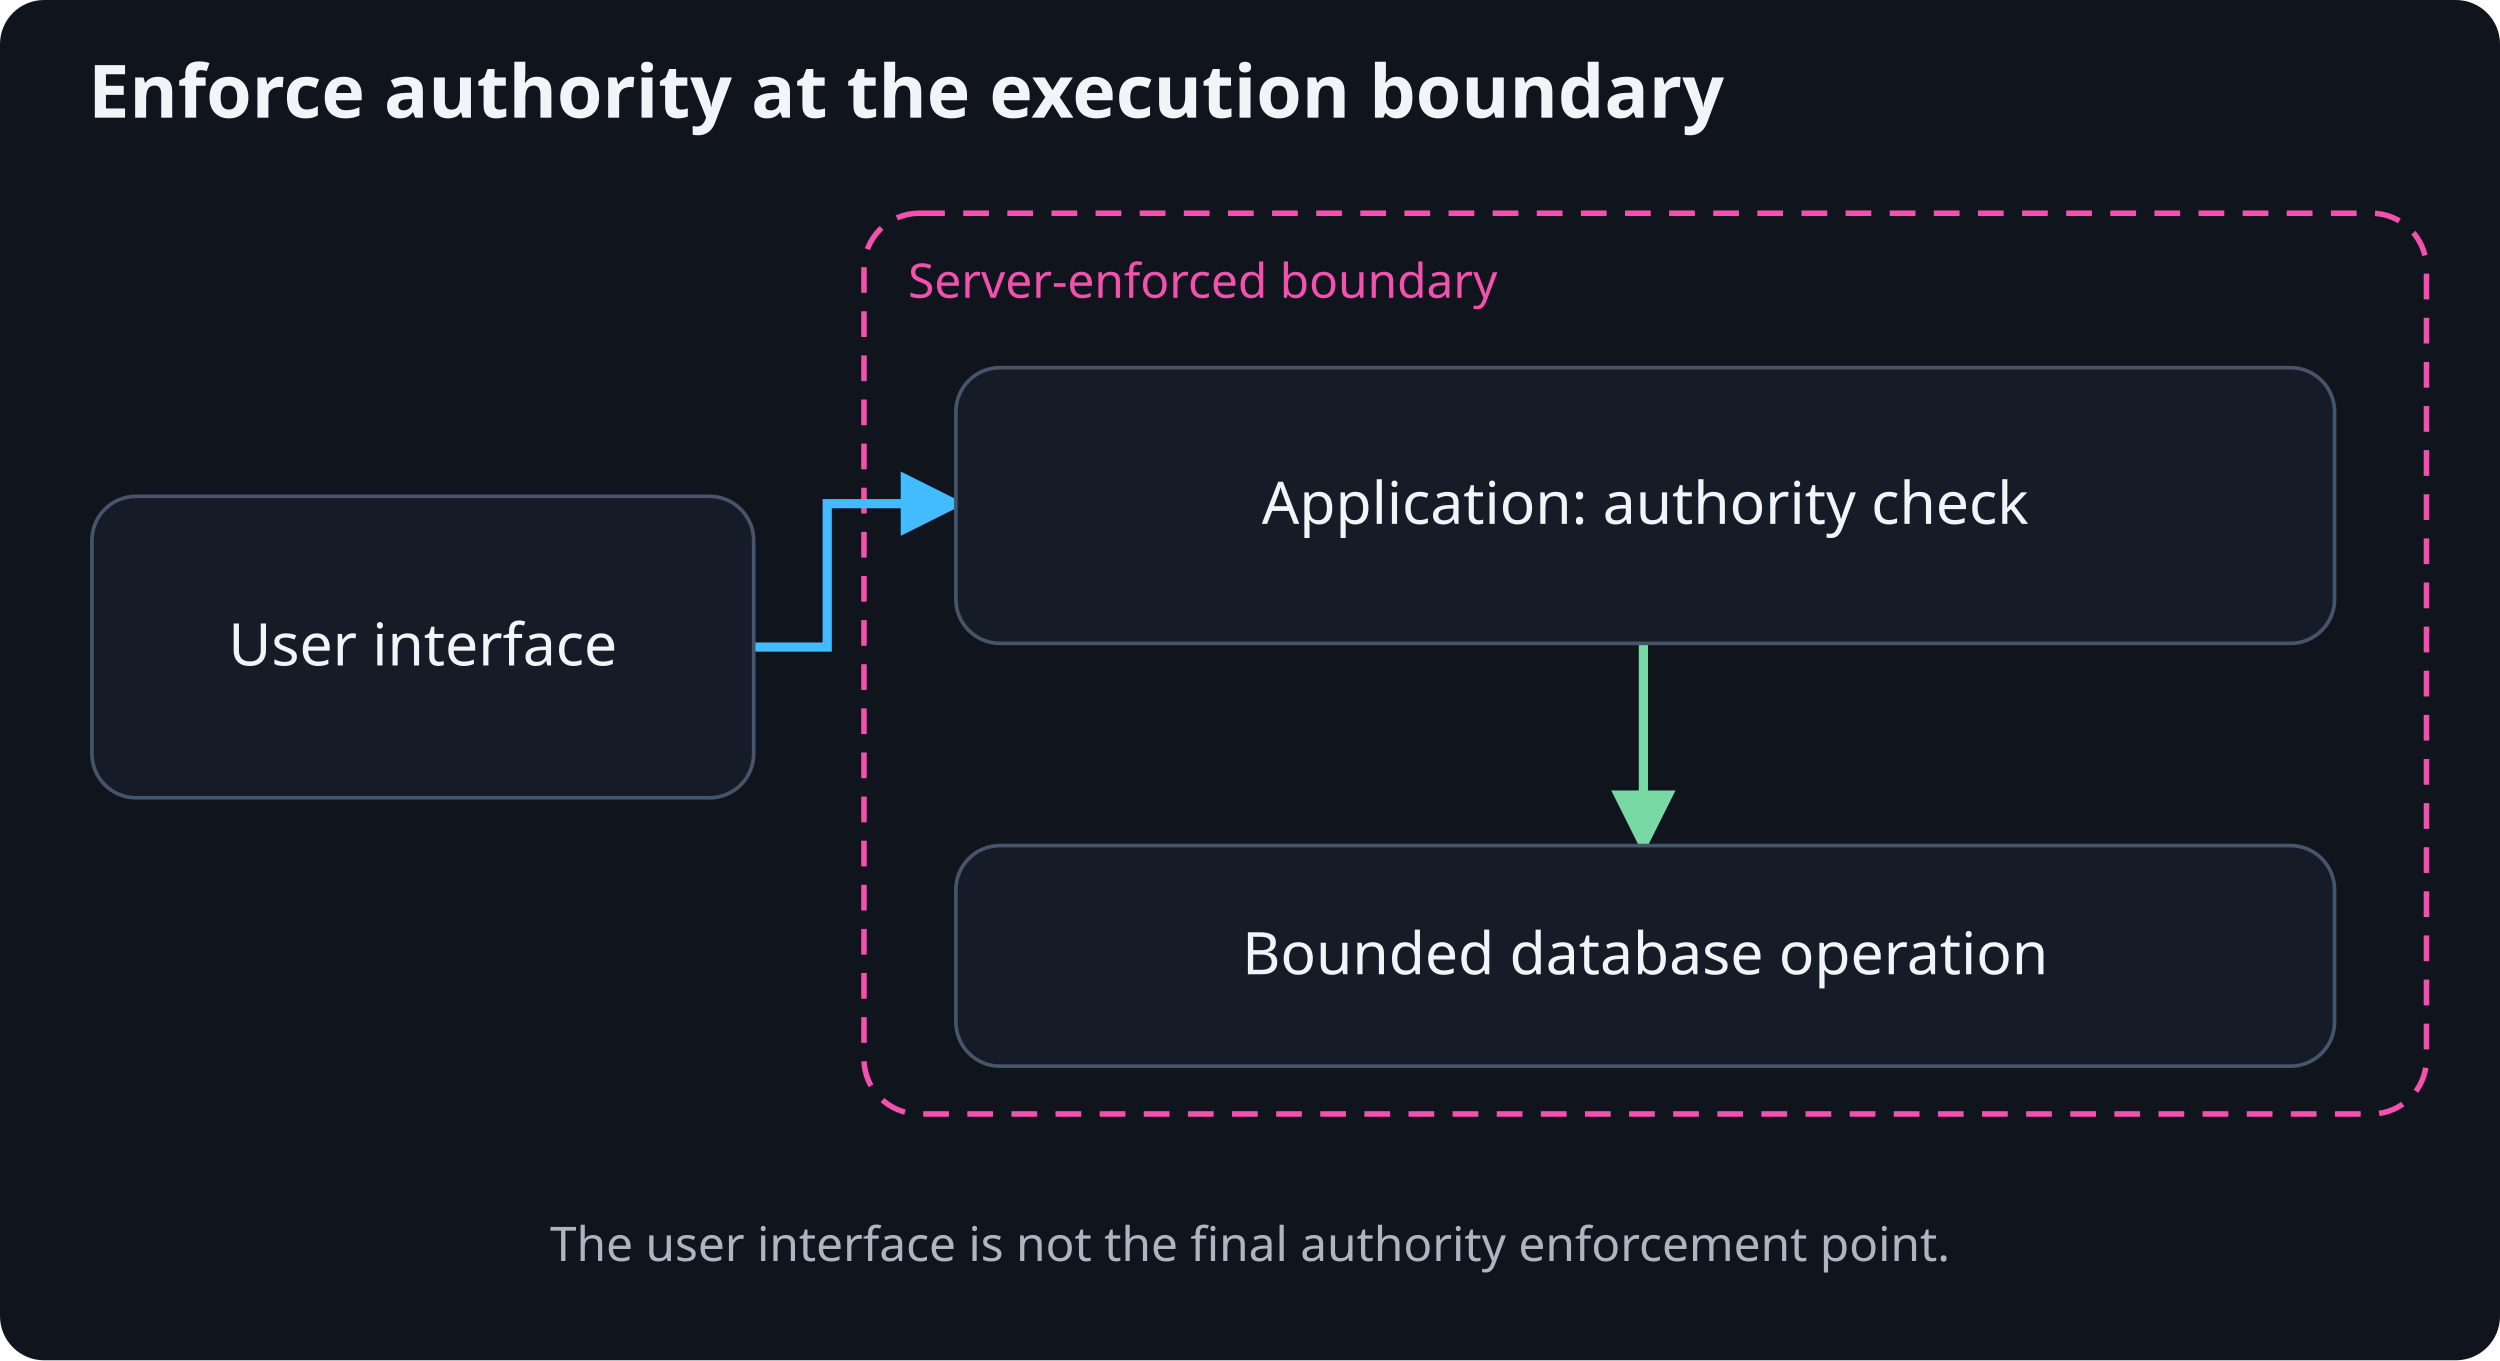
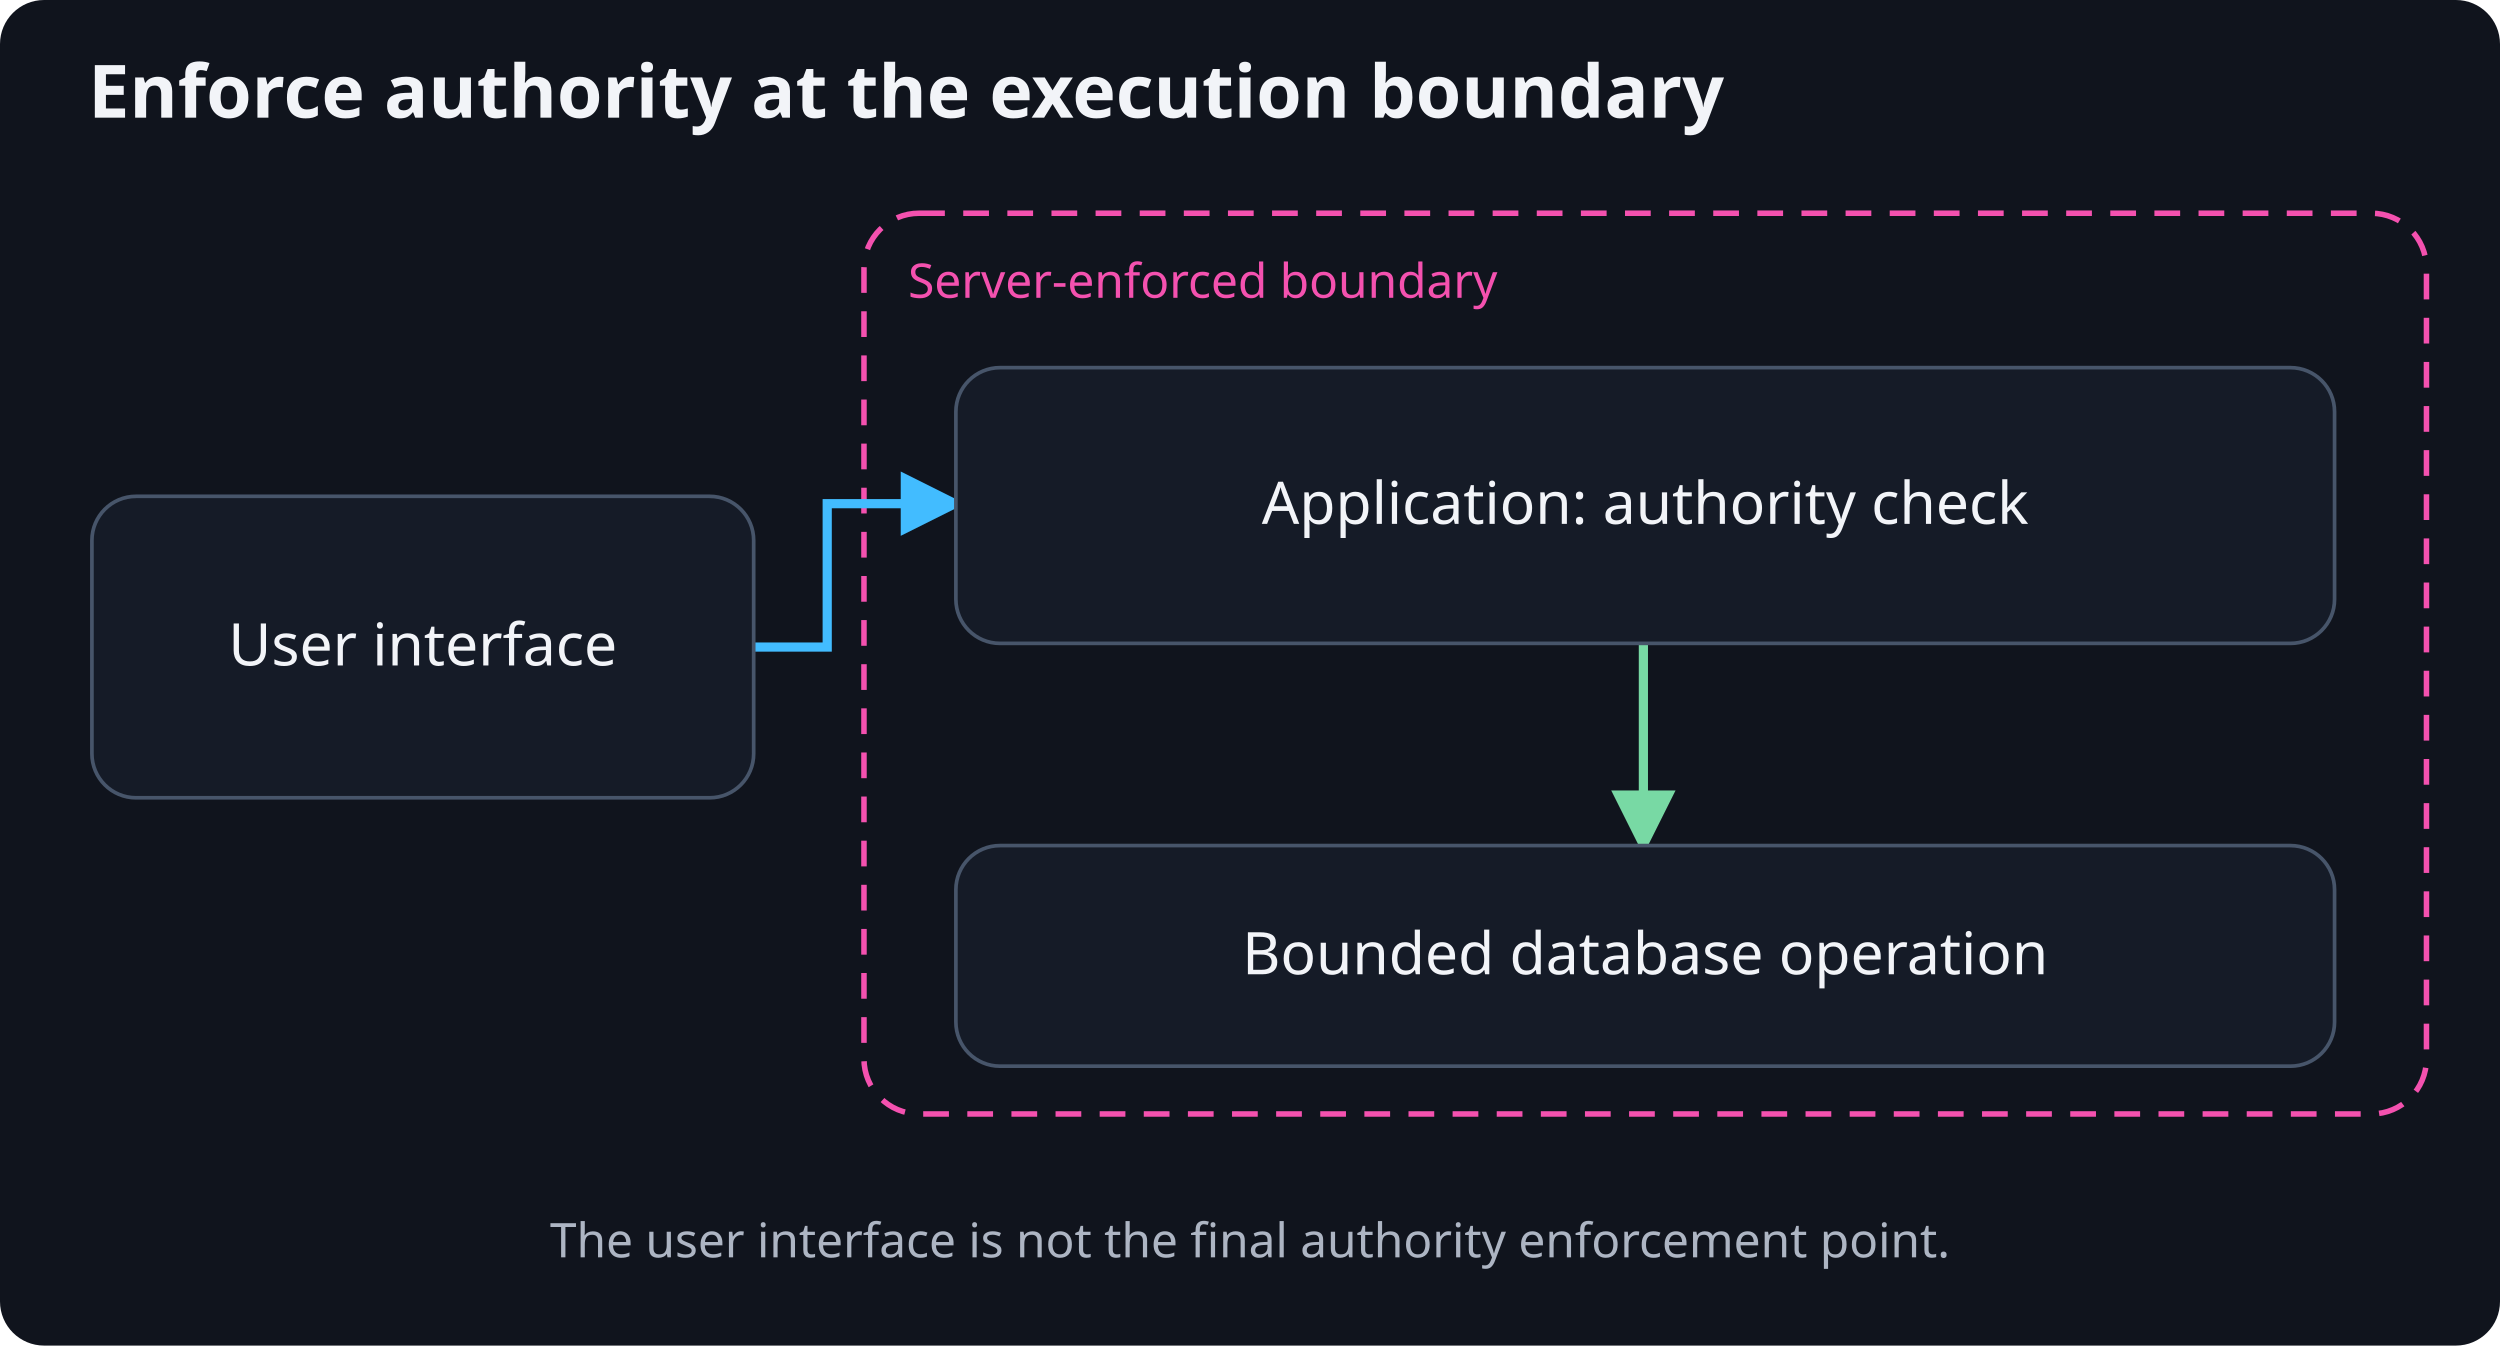
- <svg xmlns="http://www.w3.org/2000/svg" viewBox="0 0 680 370" role="img">
+ <svg xmlns="http://www.w3.org/2000/svg" viewBox="0 0 680 366" role="img">
  <defs>
    <marker id="blue" markerWidth="7" markerHeight="7" refX="6" refY="3.5" orient="auto-start-reverse">
      <path d="M0 0L7 3.5L0 7Z" fill="#42bcff" />
    </marker>
    <marker id="pink" markerWidth="7" markerHeight="7" refX="6" refY="3.5" orient="auto-start-reverse">
      <path d="M0 0L7 3.5L0 7Z" fill="#f451af" />
    </marker>
    <marker id="orange" markerWidth="7" markerHeight="7" refX="6" refY="3.5" orient="auto-start-reverse">
      <path d="M0 0L7 3.5L0 7Z" fill="#ffae63" />
    </marker>
    <marker id="green" markerWidth="7" markerHeight="7" refX="6" refY="3.5" orient="auto-start-reverse">
      <path d="M0 0L7 3.5L0 7Z" fill="#78d9a4" />
    </marker>
  </defs>
-   <rect width="680" height="370" rx="12" fill="#10141d" />
+   <rect width="680" height="366" rx="12" fill="#10141d" />
  <g font-family="system-ui,sans-serif">
    <text x="24" y="32" font-size="20" font-weight="700" fill="#f2f4f8">Enforce authority at the execution boundary</text>
    <rect x="235" y="58" width="425" height="245" rx="15" fill="none" stroke="#f451af" stroke-width="1.5" stroke-dasharray="7 5" />
    <text x="247" y="81" font-size="13" fill="#f451af">Server-enforced boundary</text>
    <path d="M205 176H225V137H260" fill="none" stroke="#42bcff" stroke-width="2.5" marker-end="url(#blue)" />
    <path d="M447 175V230" fill="none" stroke="#78d9a4" stroke-width="2.5" marker-end="url(#green)" />
    <rect x="25" y="135" width="180" height="82" rx="12" fill="#151b27" stroke="#47556a" />
    <text x="115" y="181" text-anchor="middle" font-size="16" fill="#f2f4f8">
      <tspan x="115" dy="0">User interface</tspan>
    </text>
    <rect x="260" y="100" width="375" height="75" rx="12" fill="#151b27" stroke="#47556a" />
    <text x="447.5" y="142.5" text-anchor="middle" font-size="16" fill="#f2f4f8">
      <tspan x="447.5" dy="0">Application: authority check</tspan>
    </text>
    <rect x="260" y="230" width="375" height="60" rx="12" fill="#151b27" stroke="#47556a" />
    <text x="447.5" y="265" text-anchor="middle" font-size="16" fill="#f2f4f8">
      <tspan x="447.5" dy="0">Bounded database operation</tspan>
    </text>
-     <text x="340" y="343" text-anchor="middle" font-size="13" fill="#adb5c3">
+     <text transform="translate(0 -1)" x="340" y="343" text-anchor="middle" font-size="13" fill="#adb5c3">
      <tspan x="340" dy="0">The user interface is not the final authority enforcement point.</tspan>
    </text>
  </g>
</svg>
